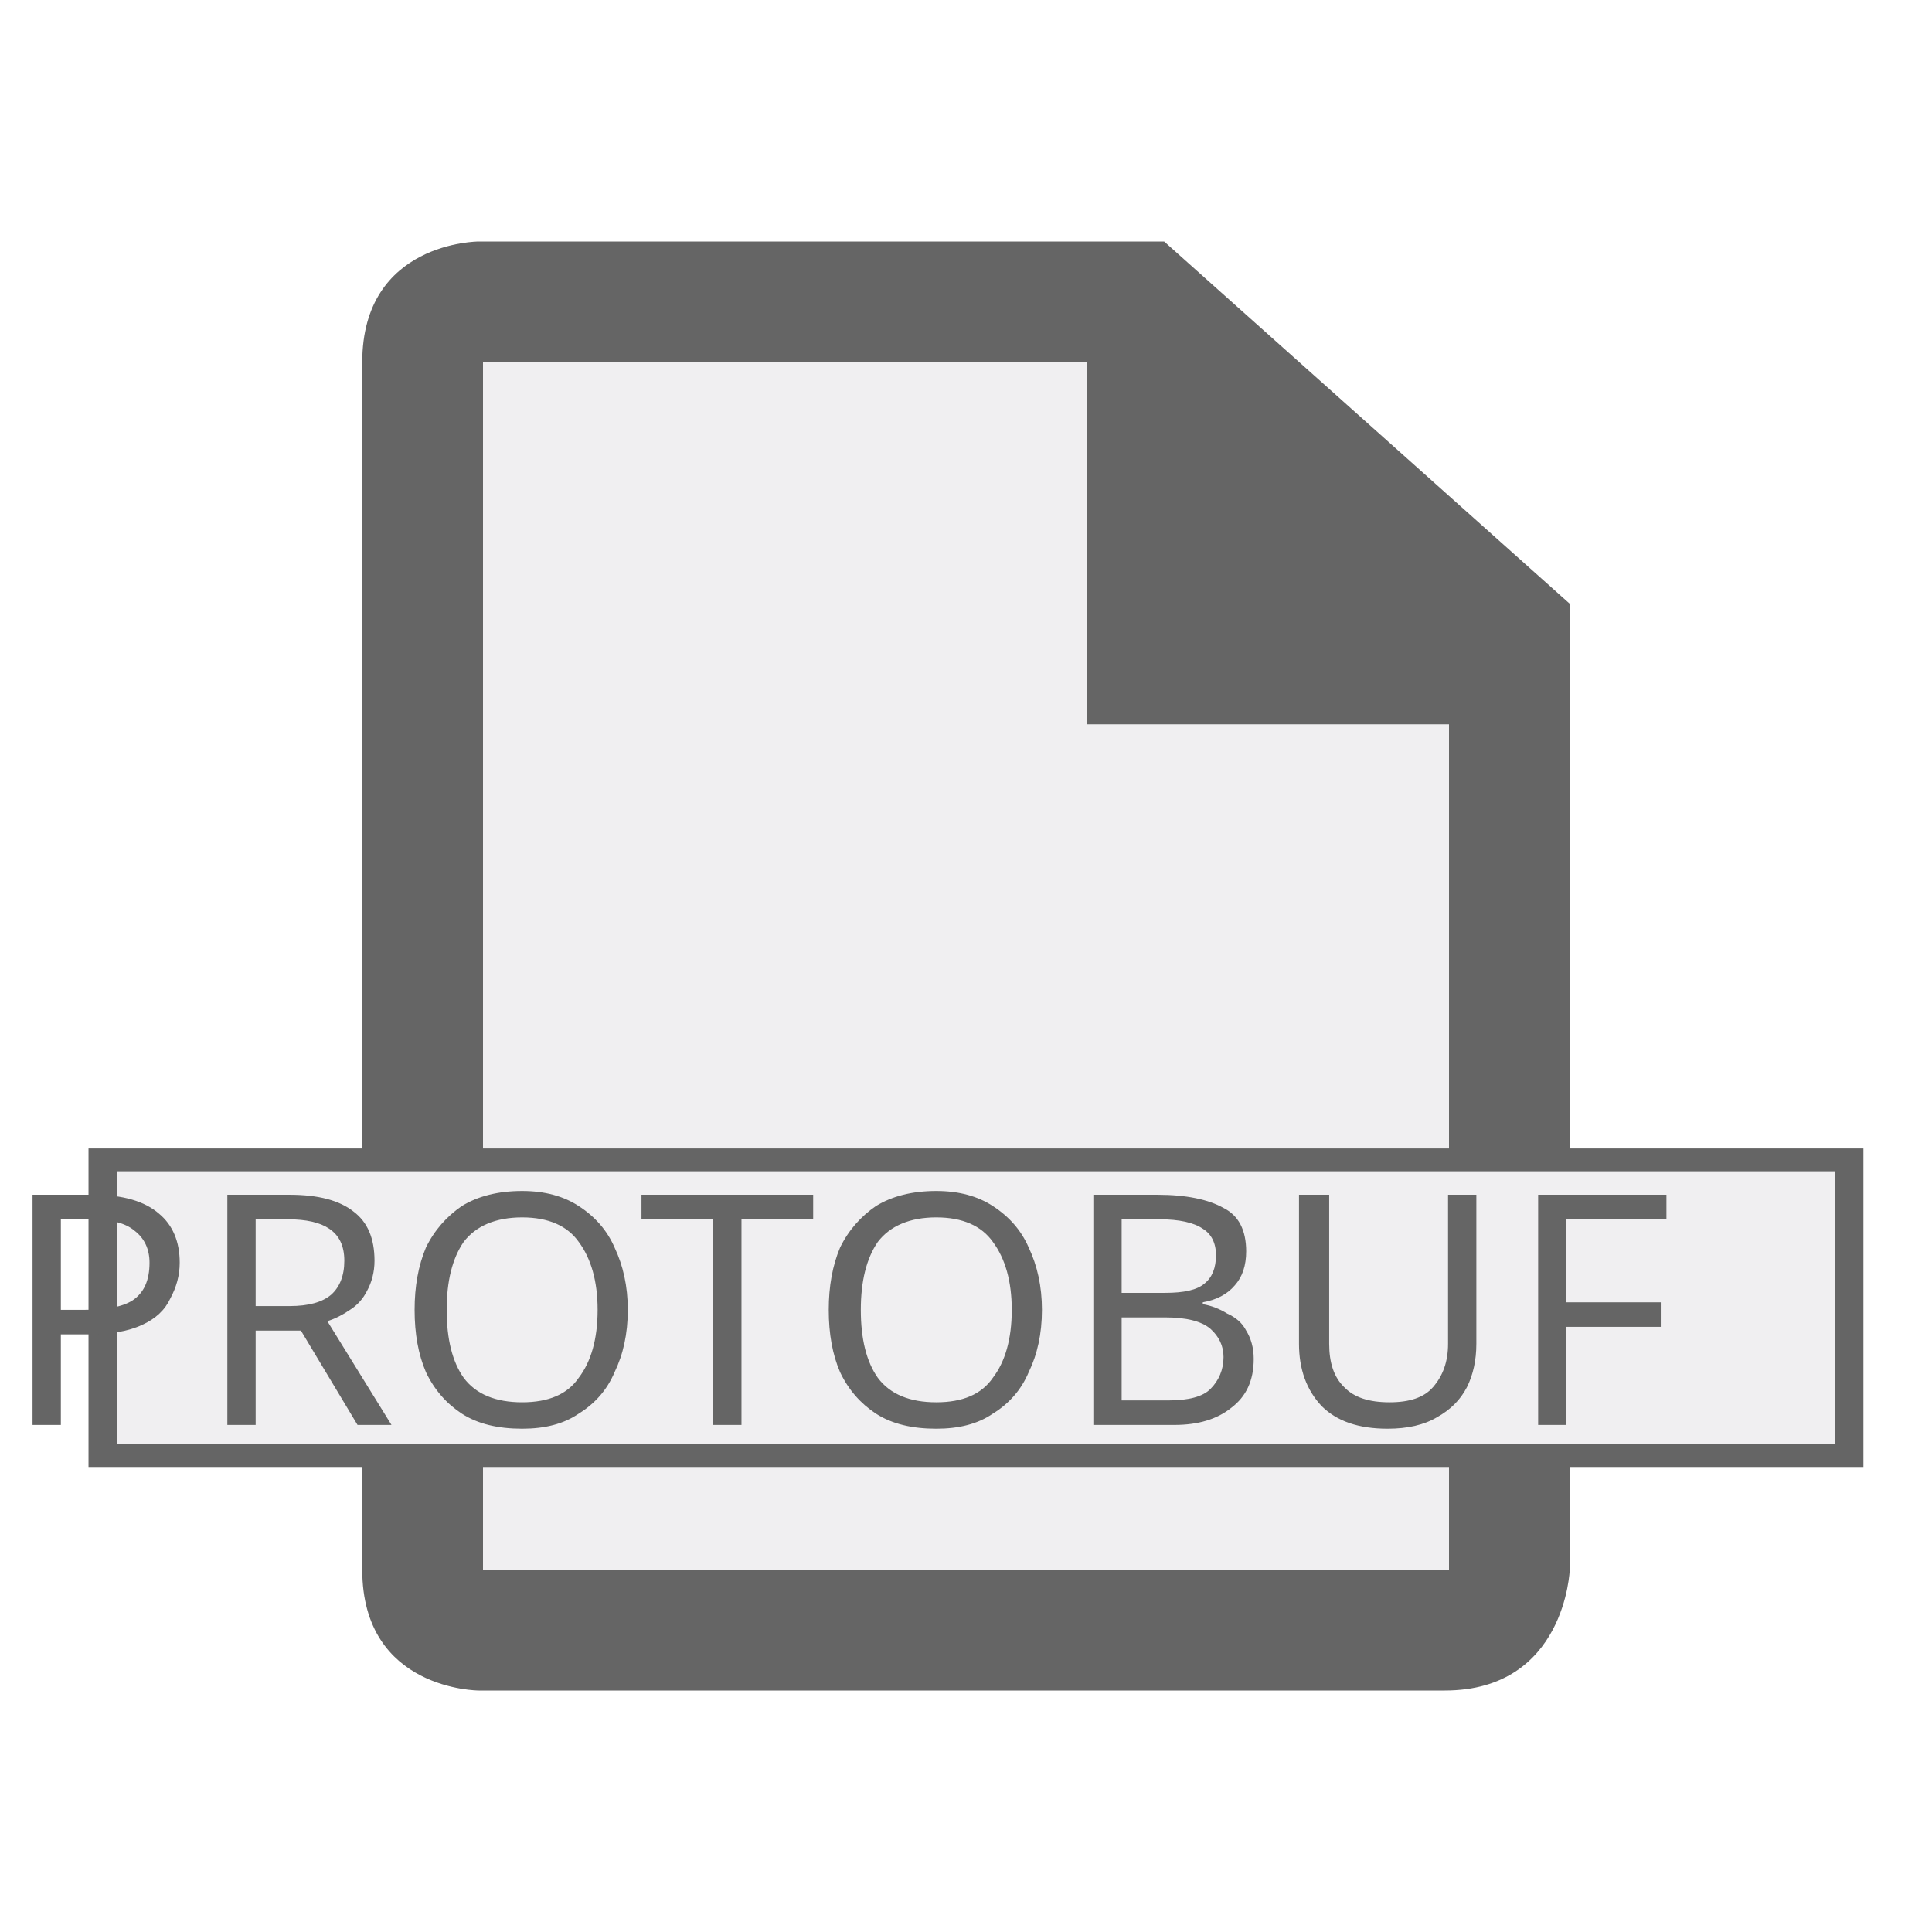
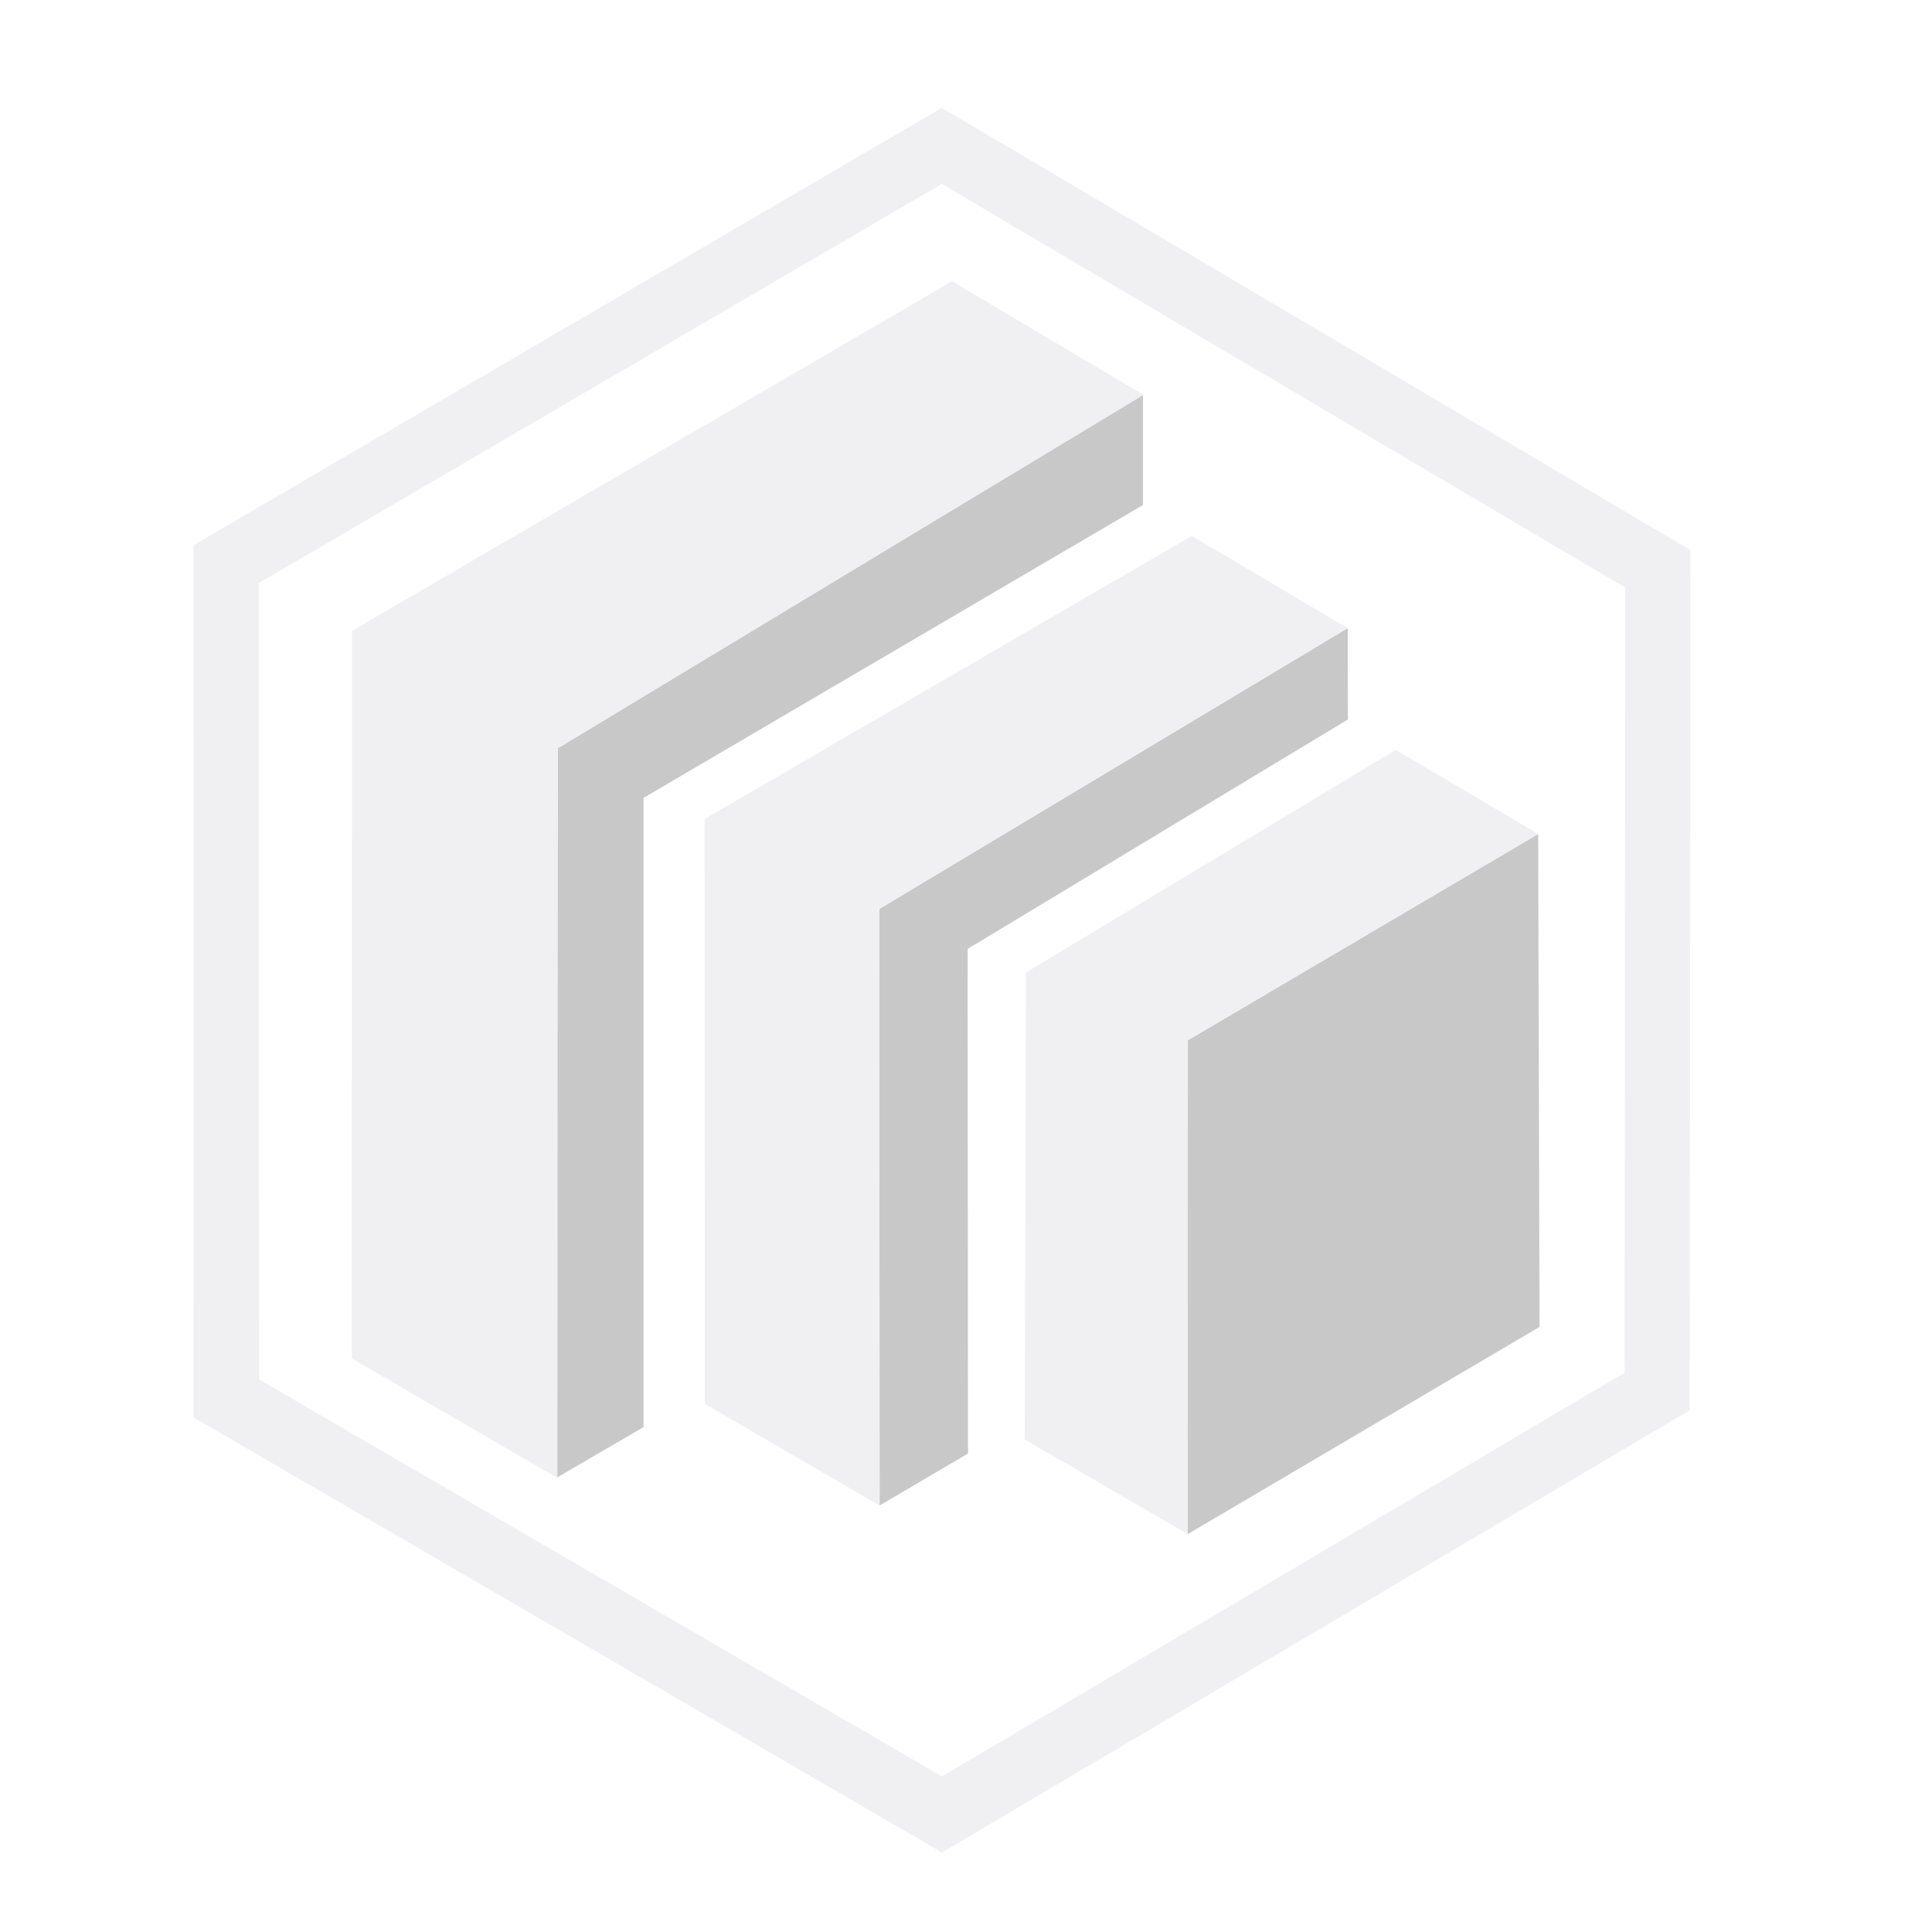
<svg xmlns="http://www.w3.org/2000/svg" width="16" height="16" version="1.1" id="svg226">
  <defs id="defs230" />
  <style type="text/css" id="style220">.icon-canvas-transparent{opacity:0;fill:#F6F6F6;} .icon-vs-out{opacity:0;fill:#F6F6F6;} .icon-vs-bg{fill:#656565;} .icon-vs-fg{fill:#F0EFF1;}</style>
  <path class="icon-canvas-transparent" d="M16 16h-16v-16h16v16z" id="canvas" />
  <path class="icon-vs-out" d="M4 15c-.97 0-2-.701-2-2v-10c0-1.299 1.03-2 2-2h6.061l3.939 3.556v8.444c0 .97-.701 2-2 2h-8z" id="outline" />
-   <path class="icon-vs-bg" d="M9.641,2H3.964C3.964,2,3,2,3,3c0,0.805,0,7.442,0,10c0,1,0.965,1,0.965,1s7,0,8,0S13,13,13,13V5L9.641,2zM12,13H4V3h5v3h3V13z" id="iconBg" />
-   <path class="icon-vs-fg" d="M4 3h5v3h3v7h-8v-10z" id="iconFg" />
-   <rect id="rect19421-4" width="14.699" height="2.638" x="0.733" y="9.511" style="fill:#656565;fill-opacity:1;stroke-width:1.098" />
-   <rect id="rect19421" width="14.223" height="2.261" x="0.971" y="9.7" style="fill:#f0eff1;fill-opacity:1" />
-   <text xml:space="preserve" style="font-style:normal;font-weight:normal;font-size:2.667px;line-height:1.25;font-family:sans-serif;fill:#656565;fill-opacity:1;stroke:none" x="7.969" y="11.8" id="text336">
-     <tspan id="tspan334" x="7.969" y="11.8" style="font-size:2.667px;text-align:center;text-anchor:middle;fill:#656565;fill-opacity:1">PROTOBUF</tspan>
-   </text>
+   <g id="g17491" transform="matrix(0.1214152,0,0,0.1214152,1.602414,0.8932674)">
+     <path d="M 51.038,0 0,29.833 0.021,89.333 51.055,119 l 51,-30.167 0.054,-58.666 z M 97.61,86.277 51.054,113.814 4.467,86.734 4.448,32.418 51.039,5.185 97.658,32.723 Z" fill="#171c1e" id="border" style="fill:#f0eff1;fill-opacity:1" />
+     <polygon points="91.811,83.15 91.721,49.529 67.825,63.597 67.812,97.283 " fill="#1ea8ff" id="blue_front" style="fill:#c8c8c8;fill-opacity:1" />
+     <polygon points="91.721,49.529 67.825,63.597 67.812,97.283 56.695,90.821 56.785,58.97 82.002,43.789 " fill="#50bfff" id="blue_side" style="fill:#f0eff1;fill-opacity:1" />
+     <polygon points="78.741,41.718 52.8,57.367 52.829,91.787 46.798,95.33 46.777,54.64 78.73,35.486 " fill="#97ff27" id="green_front" style="fill:#c8c8c8;fill-opacity:1" />
+     <polygon points="78.73,35.486 46.777,54.64 46.798,95.33 34.877,88.403 34.859,48.505 68.089,29.2 " fill="#c2ff72" id="green_side" style="fill:#f0eff1;fill-opacity:1" />
+     <polygon points="64.764,27.088 30.699,47.063 30.699,89.983 24.738,93.451 24.853,43.677 64.764,19.575 " fill="#ff274b" id="red_front" style="fill:#c8c8c8;fill-opacity:1" />
+     <polygon points="10.809,35.674 10.801,85.302 24.82,93.451 24.853,43.677 64.805,19.575 51.736,11.831 " fill="#ff5c77" id="red_side" style="fill:#f0eff1;fill-opacity:1" />
+   </g>
</svg>
